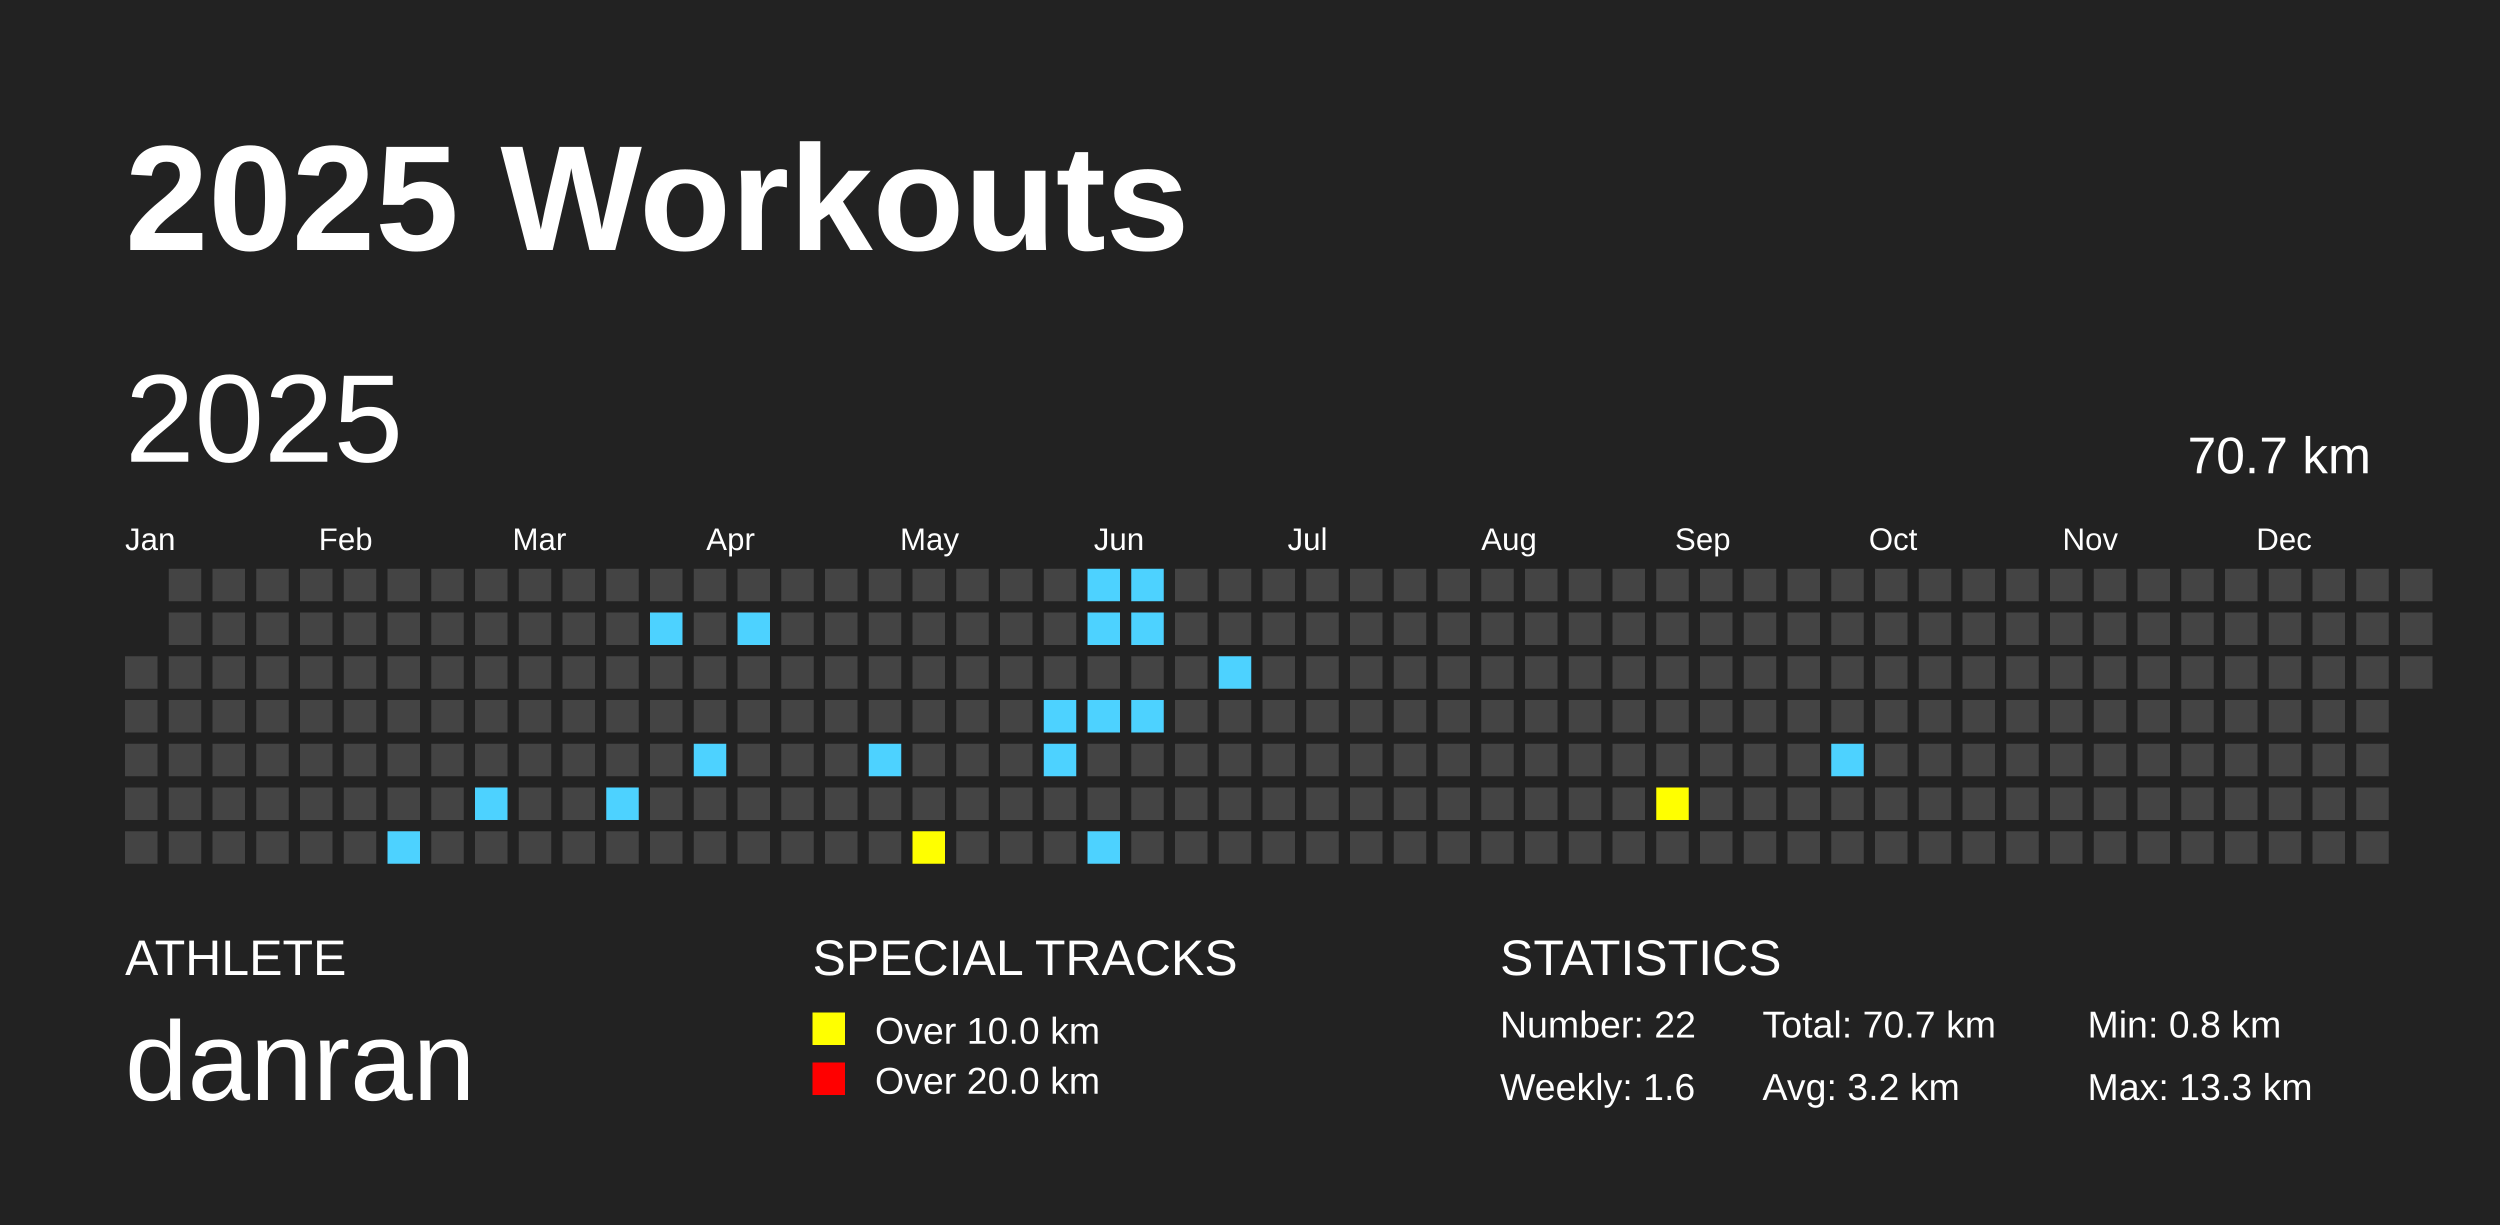
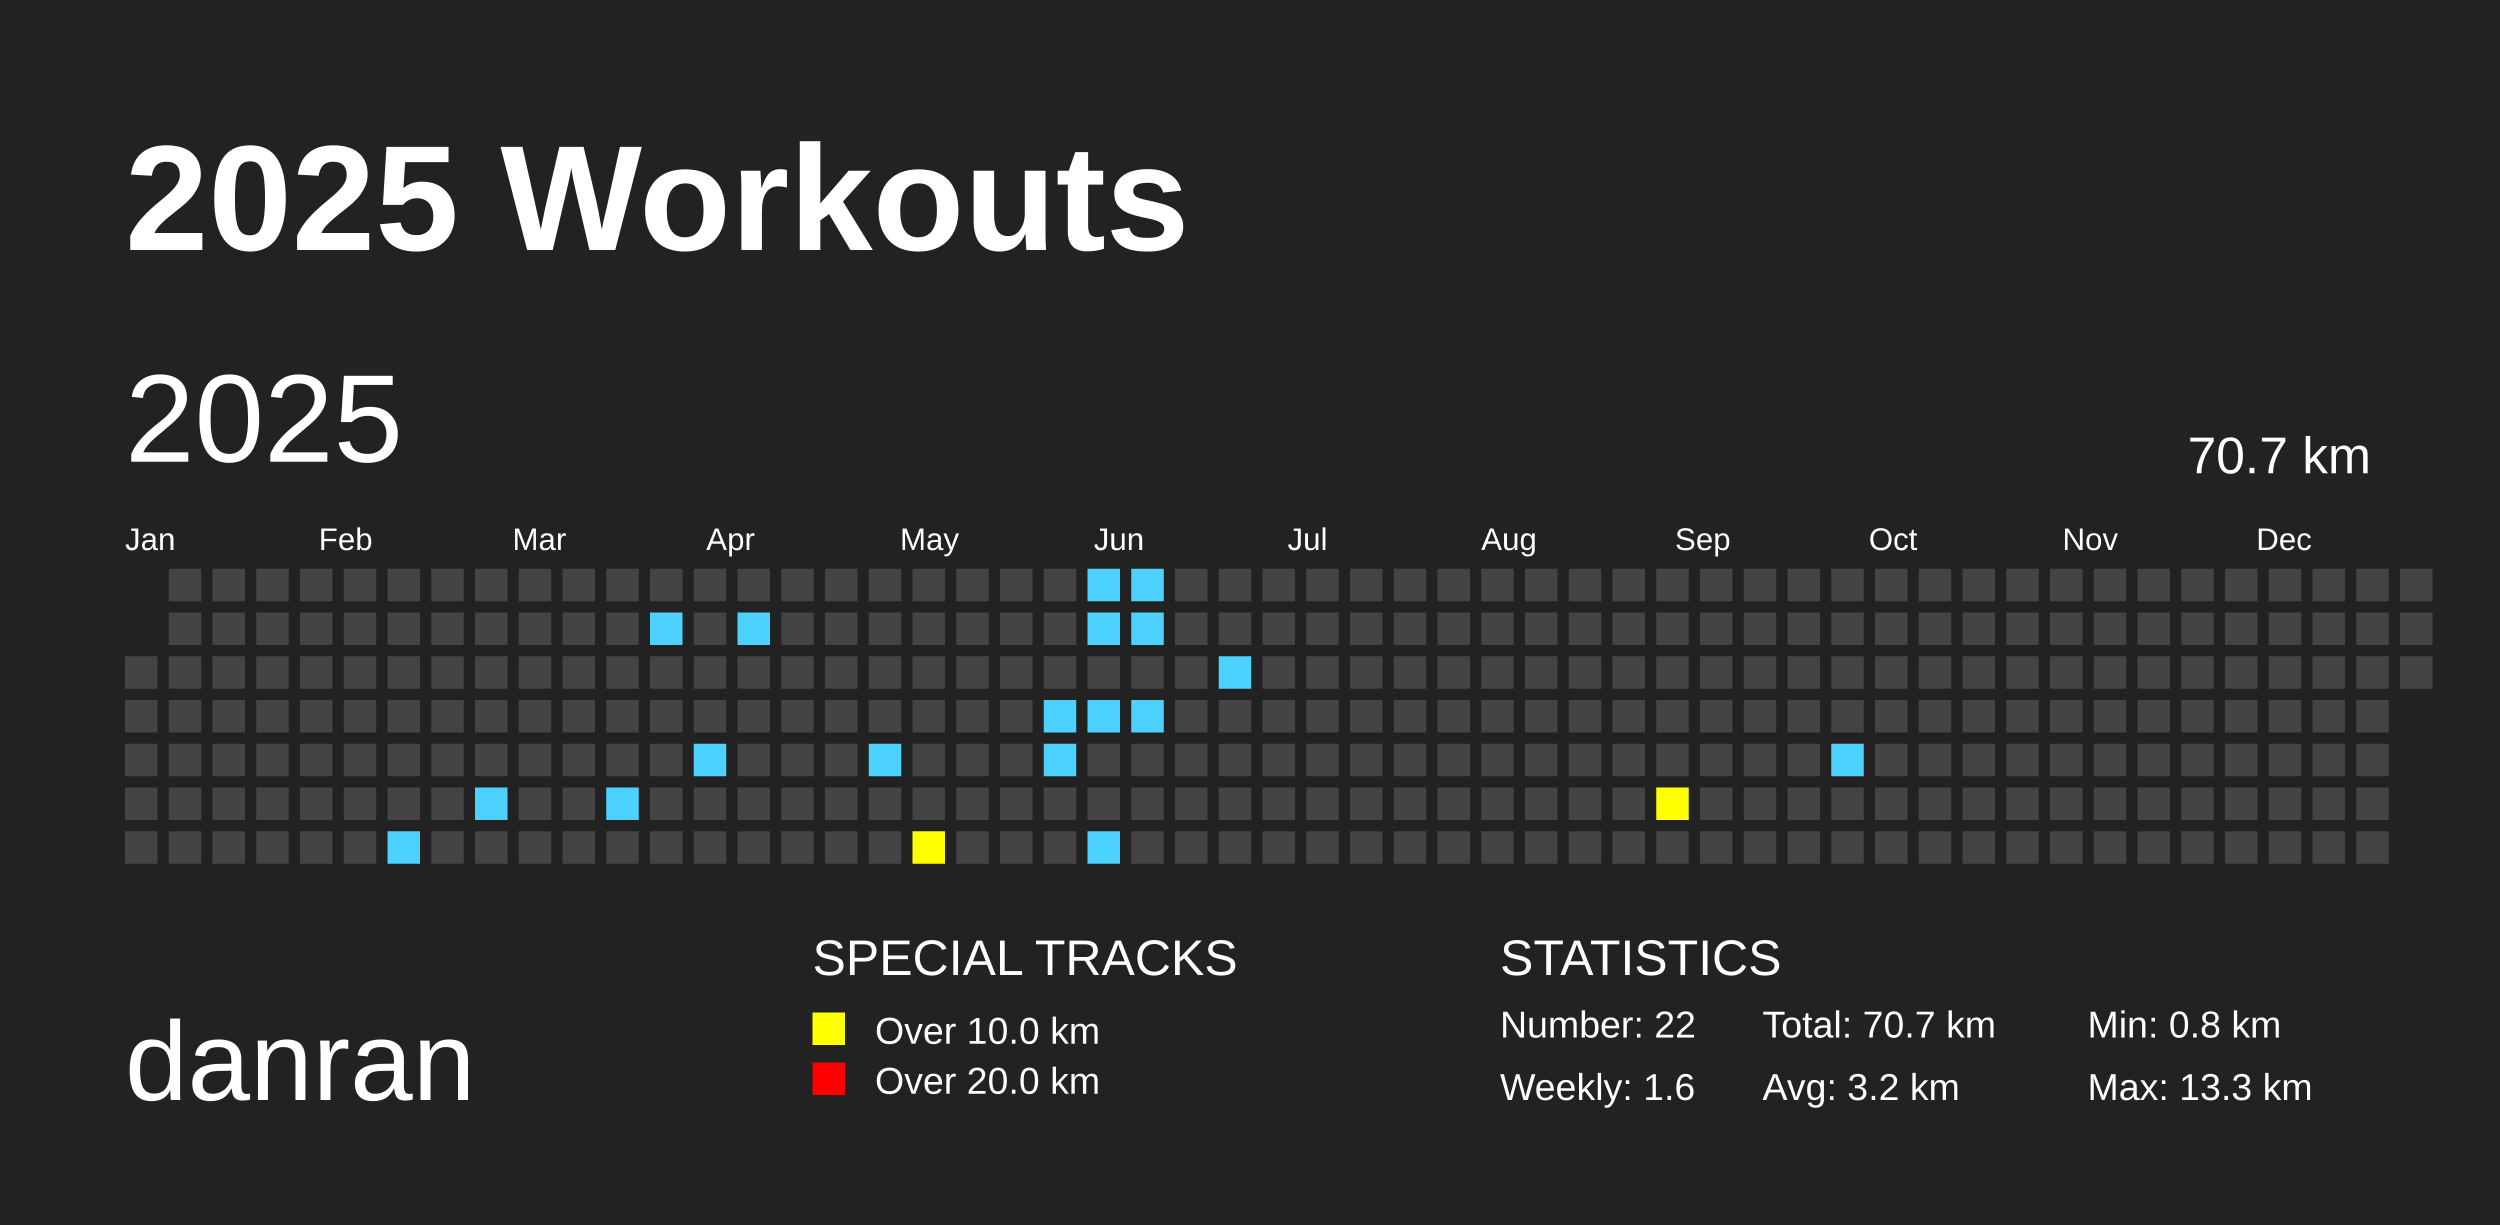
<svg xmlns="http://www.w3.org/2000/svg" baseProfile="full" height="98mm" version="1.1" viewBox="0,0,200,98" width="200mm">
  <defs />
  <rect fill="#222222" height="98" width="200" x="0" y="0" />
  <text fill="#FFFFFF" style="font-size:12px; font-family:Arial; font-weight:bold;" x="10" y="20">2025 Workouts</text>
-   <text fill="#FFFFFF" style="font-size:4px; font-family:Arial" x="10" y="78">ATHLETE</text>
  <text fill="#FFFFFF" style="font-size:9px; font-family:Arial" x="10" y="88">danran</text>
  <text fill="#FFFFFF" style="font-size:4px; font-family:Arial" x="65" y="78">SPECIAL TRACKS</text>
  <rect fill="yellow" height="2.6" width="2.6" x="65" y="81" />
  <text fill="#FFFFFF" style="font-size:3px; font-family:Arial" x="70" y="83.5">Over 10.0 km</text>
  <rect fill="red" height="2.6" width="2.6" x="65" y="85" />
  <text fill="#FFFFFF" style="font-size:3px; font-family:Arial" x="70" y="87.5">Over 20.0 km</text>
  <text fill="#FFFFFF" style="font-size:4px; font-family:Arial" x="120" y="78">STATISTICS</text>
  <text fill="#FFFFFF" style="font-size:3px; font-family:Arial" x="120" y="83">Number: 22</text>
  <text fill="#FFFFFF" style="font-size:3px; font-family:Arial" x="120" y="88">Weekly: 1.6</text>
  <text fill="#FFFFFF" style="font-size:3px; font-family:Arial" x="141" y="83">Total: 70.7 km</text>
  <text fill="#FFFFFF" style="font-size:3px; font-family:Arial" x="141" y="88">Avg: 3.2 km</text>
  <text fill="#FFFFFF" style="font-size:3px; font-family:Arial" x="167" y="83">Min: 0.8 km</text>
  <text fill="#FFFFFF" style="font-size:3px; font-family:Arial" x="167" y="88">Max: 13.3 km</text>
  <text dominant-baseline="hanging" fill="#FFFFFF" style="font-size:10.0px; font-family:Arial;" x="10" y="30">2025</text>
  <text dominant-baseline="hanging" fill="#FFFFFF" style="font-size:4.125px; font-family:Arial;" x="175" y="35">70.7 km</text>
  <text fill="#FFFFFF" style="font-size:2.5px; font-family:Arial" x="10.0" y="44">Jan</text>
  <text fill="#FFFFFF" style="font-size:2.5px; font-family:Arial" x="25.5" y="44">Feb</text>
  <text fill="#FFFFFF" style="font-size:2.5px; font-family:Arial" x="41.0" y="44">Mar</text>
  <text fill="#FFFFFF" style="font-size:2.5px; font-family:Arial" x="56.5" y="44">Apr</text>
  <text fill="#FFFFFF" style="font-size:2.5px; font-family:Arial" x="72.0" y="44">May</text>
  <text fill="#FFFFFF" style="font-size:2.5px; font-family:Arial" x="87.5" y="44">Jun</text>
  <text fill="#FFFFFF" style="font-size:2.5px; font-family:Arial" x="103.0" y="44">Jul</text>
  <text fill="#FFFFFF" style="font-size:2.5px; font-family:Arial" x="118.5" y="44">Aug</text>
  <text fill="#FFFFFF" style="font-size:2.5px; font-family:Arial" x="134.0" y="44">Sep</text>
  <text fill="#FFFFFF" style="font-size:2.5px; font-family:Arial" x="149.5" y="44">Oct</text>
  <text fill="#FFFFFF" style="font-size:2.5px; font-family:Arial" x="165.0" y="44">Nov</text>
  <text fill="#FFFFFF" style="font-size:2.5px; font-family:Arial" x="180.5" y="44">Dec</text>
  <rect fill="#444444" height="2.6" width="2.6" x="10.0" y="52.5" />
  <rect fill="#444444" height="2.6" width="2.6" x="10.0" y="56.0" />
  <rect fill="#444444" height="2.6" width="2.6" x="10.0" y="59.5" />
  <rect fill="#444444" height="2.6" width="2.6" x="10.0" y="63.0" />
  <rect fill="#444444" height="2.6" width="2.6" x="10.0" y="66.5" />
  <rect fill="#444444" height="2.6" width="2.6" x="13.5" y="45.5" />
  <rect fill="#444444" height="2.6" width="2.6" x="13.5" y="49.0" />
  <rect fill="#444444" height="2.6" width="2.6" x="13.5" y="52.5" />
  <rect fill="#444444" height="2.6" width="2.6" x="13.5" y="56.0" />
  <rect fill="#444444" height="2.6" width="2.6" x="13.5" y="59.5" />
  <rect fill="#444444" height="2.6" width="2.6" x="13.5" y="63.0" />
  <rect fill="#444444" height="2.6" width="2.6" x="13.5" y="66.5" />
  <rect fill="#444444" height="2.6" width="2.6" x="17.0" y="45.5" />
  <rect fill="#444444" height="2.6" width="2.6" x="17.0" y="49.0" />
  <rect fill="#444444" height="2.6" width="2.6" x="17.0" y="52.5" />
  <rect fill="#444444" height="2.6" width="2.6" x="17.0" y="56.0" />
  <rect fill="#444444" height="2.6" width="2.6" x="17.0" y="59.5" />
  <rect fill="#444444" height="2.6" width="2.6" x="17.0" y="63.0" />
  <rect fill="#444444" height="2.6" width="2.6" x="17.0" y="66.5" />
  <rect fill="#444444" height="2.6" width="2.6" x="20.5" y="45.5" />
  <rect fill="#444444" height="2.6" width="2.6" x="20.5" y="49.0" />
  <rect fill="#444444" height="2.6" width="2.6" x="20.5" y="52.5" />
  <rect fill="#444444" height="2.6" width="2.6" x="20.5" y="56.0" />
  <rect fill="#444444" height="2.6" width="2.6" x="20.5" y="59.5" />
  <rect fill="#444444" height="2.6" width="2.6" x="20.5" y="63.0" />
  <rect fill="#444444" height="2.6" width="2.6" x="20.5" y="66.5" />
  <rect fill="#444444" height="2.6" width="2.6" x="24.0" y="45.5" />
  <rect fill="#444444" height="2.6" width="2.6" x="24.0" y="49.0" />
  <rect fill="#444444" height="2.6" width="2.6" x="24.0" y="52.5" />
  <rect fill="#444444" height="2.6" width="2.6" x="24.0" y="56.0" />
  <rect fill="#444444" height="2.6" width="2.6" x="24.0" y="59.5" />
  <rect fill="#444444" height="2.6" width="2.6" x="24.0" y="63.0" />
  <rect fill="#444444" height="2.6" width="2.6" x="24.0" y="66.5" />
  <rect fill="#444444" height="2.6" width="2.6" x="27.5" y="45.5" />
  <rect fill="#444444" height="2.6" width="2.6" x="27.5" y="49.0" />
  <rect fill="#444444" height="2.6" width="2.6" x="27.5" y="52.5" />
  <rect fill="#444444" height="2.6" width="2.6" x="27.5" y="56.0" />
  <rect fill="#444444" height="2.6" width="2.6" x="27.5" y="59.5" />
  <rect fill="#444444" height="2.6" width="2.6" x="27.5" y="63.0" />
  <rect fill="#444444" height="2.6" width="2.6" x="27.5" y="66.5" />
  <rect fill="#444444" height="2.6" width="2.6" x="31.0" y="45.5" />
  <rect fill="#444444" height="2.6" width="2.6" x="31.0" y="49.0" />
  <rect fill="#444444" height="2.6" width="2.6" x="31.0" y="52.5" />
  <rect fill="#444444" height="2.6" width="2.6" x="31.0" y="56.0" />
  <rect fill="#444444" height="2.6" width="2.6" x="31.0" y="59.5" />
  <rect fill="#444444" height="2.6" width="2.6" x="31.0" y="63.0" />
  <rect fill="#4DD2FF" height="2.6" width="2.6" x="31.0" y="66.5" />
  <rect fill="#444444" height="2.6" width="2.6" x="34.5" y="45.5" />
  <rect fill="#444444" height="2.6" width="2.6" x="34.5" y="49.0" />
  <rect fill="#444444" height="2.6" width="2.6" x="34.5" y="52.5" />
  <rect fill="#444444" height="2.6" width="2.6" x="34.5" y="56.0" />
  <rect fill="#444444" height="2.6" width="2.6" x="34.5" y="59.5" />
  <rect fill="#444444" height="2.6" width="2.6" x="34.5" y="63.0" />
  <rect fill="#444444" height="2.6" width="2.6" x="34.5" y="66.5" />
  <rect fill="#444444" height="2.6" width="2.6" x="38.0" y="45.5" />
  <rect fill="#444444" height="2.6" width="2.6" x="38.0" y="49.0" />
  <rect fill="#444444" height="2.6" width="2.6" x="38.0" y="52.5" />
  <rect fill="#444444" height="2.6" width="2.6" x="38.0" y="56.0" />
  <rect fill="#444444" height="2.6" width="2.6" x="38.0" y="59.5" />
  <rect fill="#4DD2FF" height="2.6" width="2.6" x="38.0" y="63.0" />
  <rect fill="#444444" height="2.6" width="2.6" x="38.0" y="66.5" />
  <rect fill="#444444" height="2.6" width="2.6" x="41.5" y="45.5" />
  <rect fill="#444444" height="2.6" width="2.6" x="41.5" y="49.0" />
  <rect fill="#444444" height="2.6" width="2.6" x="41.5" y="52.5" />
  <rect fill="#444444" height="2.6" width="2.6" x="41.5" y="56.0" />
  <rect fill="#444444" height="2.6" width="2.6" x="41.5" y="59.5" />
  <rect fill="#444444" height="2.6" width="2.6" x="41.5" y="63.0" />
  <rect fill="#444444" height="2.6" width="2.6" x="41.5" y="66.5" />
  <rect fill="#444444" height="2.6" width="2.6" x="45.0" y="45.5" />
  <rect fill="#444444" height="2.6" width="2.6" x="45.0" y="49.0" />
  <rect fill="#444444" height="2.6" width="2.6" x="45.0" y="52.5" />
  <rect fill="#444444" height="2.6" width="2.6" x="45.0" y="56.0" />
  <rect fill="#444444" height="2.6" width="2.6" x="45.0" y="59.5" />
  <rect fill="#444444" height="2.6" width="2.6" x="45.0" y="63.0" />
  <rect fill="#444444" height="2.6" width="2.6" x="45.0" y="66.5" />
  <rect fill="#444444" height="2.6" width="2.6" x="48.5" y="45.5" />
  <rect fill="#444444" height="2.6" width="2.6" x="48.5" y="49.0" />
  <rect fill="#444444" height="2.6" width="2.6" x="48.5" y="52.5" />
  <rect fill="#444444" height="2.6" width="2.6" x="48.5" y="56.0" />
  <rect fill="#444444" height="2.6" width="2.6" x="48.5" y="59.5" />
  <rect fill="#4DD2FF" height="2.6" width="2.6" x="48.5" y="63.0" />
  <rect fill="#444444" height="2.6" width="2.6" x="48.5" y="66.5" />
  <rect fill="#444444" height="2.6" width="2.6" x="52.0" y="45.5" />
  <rect fill="#4DD2FF" height="2.6" width="2.6" x="52.0" y="49.0" />
  <rect fill="#444444" height="2.6" width="2.6" x="52.0" y="52.5" />
  <rect fill="#444444" height="2.6" width="2.6" x="52.0" y="56.0" />
  <rect fill="#444444" height="2.6" width="2.6" x="52.0" y="59.5" />
  <rect fill="#444444" height="2.6" width="2.6" x="52.0" y="63.0" />
  <rect fill="#444444" height="2.6" width="2.6" x="52.0" y="66.5" />
  <rect fill="#444444" height="2.6" width="2.6" x="55.5" y="45.5" />
  <rect fill="#444444" height="2.6" width="2.6" x="55.5" y="49.0" />
  <rect fill="#444444" height="2.6" width="2.6" x="55.5" y="52.5" />
  <rect fill="#444444" height="2.6" width="2.6" x="55.5" y="56.0" />
  <rect fill="#4DD2FF" height="2.6" width="2.6" x="55.5" y="59.5" />
  <rect fill="#444444" height="2.6" width="2.6" x="55.5" y="63.0" />
  <rect fill="#444444" height="2.6" width="2.6" x="55.5" y="66.5" />
  <rect fill="#444444" height="2.6" width="2.6" x="59.0" y="45.5" />
  <rect fill="#4DD2FF" height="2.6" width="2.6" x="59.0" y="49.0" />
  <rect fill="#444444" height="2.6" width="2.6" x="59.0" y="52.5" />
  <rect fill="#444444" height="2.6" width="2.6" x="59.0" y="56.0" />
  <rect fill="#444444" height="2.6" width="2.6" x="59.0" y="59.5" />
  <rect fill="#444444" height="2.6" width="2.6" x="59.0" y="63.0" />
  <rect fill="#444444" height="2.6" width="2.6" x="59.0" y="66.5" />
  <rect fill="#444444" height="2.6" width="2.6" x="62.5" y="45.5" />
  <rect fill="#444444" height="2.6" width="2.6" x="62.5" y="49.0" />
  <rect fill="#444444" height="2.6" width="2.6" x="62.5" y="52.5" />
  <rect fill="#444444" height="2.6" width="2.6" x="62.5" y="56.0" />
  <rect fill="#444444" height="2.6" width="2.6" x="62.5" y="59.5" />
  <rect fill="#444444" height="2.6" width="2.6" x="62.5" y="63.0" />
  <rect fill="#444444" height="2.6" width="2.6" x="62.5" y="66.5" />
  <rect fill="#444444" height="2.6" width="2.6" x="66.0" y="45.5" />
  <rect fill="#444444" height="2.6" width="2.6" x="66.0" y="49.0" />
  <rect fill="#444444" height="2.6" width="2.6" x="66.0" y="52.5" />
  <rect fill="#444444" height="2.6" width="2.6" x="66.0" y="56.0" />
  <rect fill="#444444" height="2.6" width="2.6" x="66.0" y="59.5" />
  <rect fill="#444444" height="2.6" width="2.6" x="66.0" y="63.0" />
  <rect fill="#444444" height="2.6" width="2.6" x="66.0" y="66.5" />
  <rect fill="#444444" height="2.6" width="2.6" x="69.5" y="45.5" />
  <rect fill="#444444" height="2.6" width="2.6" x="69.5" y="49.0" />
  <rect fill="#444444" height="2.6" width="2.6" x="69.5" y="52.5" />
  <rect fill="#444444" height="2.6" width="2.6" x="69.5" y="56.0" />
  <rect fill="#4DD2FF" height="2.6" width="2.6" x="69.5" y="59.5" />
  <rect fill="#444444" height="2.6" width="2.6" x="69.5" y="63.0" />
  <rect fill="#444444" height="2.6" width="2.6" x="69.5" y="66.5" />
  <rect fill="#444444" height="2.6" width="2.6" x="73.0" y="45.5" />
  <rect fill="#444444" height="2.6" width="2.6" x="73.0" y="49.0" />
  <rect fill="#444444" height="2.6" width="2.6" x="73.0" y="52.5" />
  <rect fill="#444444" height="2.6" width="2.6" x="73.0" y="56.0" />
  <rect fill="#444444" height="2.6" width="2.6" x="73.0" y="59.5" />
  <rect fill="#444444" height="2.6" width="2.6" x="73.0" y="63.0" />
  <rect fill="yellow" height="2.6" width="2.6" x="73.0" y="66.5" />
  <rect fill="#444444" height="2.6" width="2.6" x="76.5" y="45.5" />
  <rect fill="#444444" height="2.6" width="2.6" x="76.5" y="49.0" />
  <rect fill="#444444" height="2.6" width="2.6" x="76.5" y="52.5" />
  <rect fill="#444444" height="2.6" width="2.6" x="76.5" y="56.0" />
  <rect fill="#444444" height="2.6" width="2.6" x="76.5" y="59.5" />
  <rect fill="#444444" height="2.6" width="2.6" x="76.5" y="63.0" />
  <rect fill="#444444" height="2.6" width="2.6" x="76.5" y="66.5" />
  <rect fill="#444444" height="2.6" width="2.6" x="80.0" y="45.5" />
  <rect fill="#444444" height="2.6" width="2.6" x="80.0" y="49.0" />
  <rect fill="#444444" height="2.6" width="2.6" x="80.0" y="52.5" />
  <rect fill="#444444" height="2.6" width="2.6" x="80.0" y="56.0" />
  <rect fill="#444444" height="2.6" width="2.6" x="80.0" y="59.5" />
  <rect fill="#444444" height="2.6" width="2.6" x="80.0" y="63.0" />
  <rect fill="#444444" height="2.6" width="2.6" x="80.0" y="66.5" />
  <rect fill="#444444" height="2.6" width="2.6" x="83.5" y="45.5" />
  <rect fill="#444444" height="2.6" width="2.6" x="83.5" y="49.0" />
  <rect fill="#444444" height="2.6" width="2.6" x="83.5" y="52.5" />
  <rect fill="#4DD2FF" height="2.6" width="2.6" x="83.5" y="56.0" />
  <rect fill="#4DD2FF" height="2.6" width="2.6" x="83.5" y="59.5" />
  <rect fill="#444444" height="2.6" width="2.6" x="83.5" y="63.0" />
  <rect fill="#444444" height="2.6" width="2.6" x="83.5" y="66.5" />
  <rect fill="#4DD2FF" height="2.6" width="2.6" x="87.0" y="45.5" />
  <rect fill="#4DD2FF" height="2.6" width="2.6" x="87.0" y="49.0" />
  <rect fill="#444444" height="2.6" width="2.6" x="87.0" y="52.5" />
  <rect fill="#4DD2FF" height="2.6" width="2.6" x="87.0" y="56.0" />
  <rect fill="#444444" height="2.6" width="2.6" x="87.0" y="59.5" />
  <rect fill="#444444" height="2.6" width="2.6" x="87.0" y="63.0" />
  <rect fill="#4DD2FF" height="2.6" width="2.6" x="87.0" y="66.5" />
  <rect fill="#4DD2FF" height="2.6" width="2.6" x="90.5" y="45.5" />
  <rect fill="#4DD2FF" height="2.6" width="2.6" x="90.5" y="49.0" />
  <rect fill="#444444" height="2.6" width="2.6" x="90.5" y="52.5" />
  <rect fill="#4DD2FF" height="2.6" width="2.6" x="90.5" y="56.0" />
  <rect fill="#444444" height="2.6" width="2.6" x="90.5" y="59.5" />
  <rect fill="#444444" height="2.6" width="2.6" x="90.5" y="63.0" />
  <rect fill="#444444" height="2.6" width="2.6" x="90.5" y="66.5" />
  <rect fill="#444444" height="2.6" width="2.6" x="94.0" y="45.5" />
  <rect fill="#444444" height="2.6" width="2.6" x="94.0" y="49.0" />
  <rect fill="#444444" height="2.6" width="2.6" x="94.0" y="52.5" />
  <rect fill="#444444" height="2.6" width="2.6" x="94.0" y="56.0" />
  <rect fill="#444444" height="2.6" width="2.6" x="94.0" y="59.5" />
  <rect fill="#444444" height="2.6" width="2.6" x="94.0" y="63.0" />
  <rect fill="#444444" height="2.6" width="2.6" x="94.0" y="66.5" />
  <rect fill="#444444" height="2.6" width="2.6" x="97.5" y="45.5" />
  <rect fill="#444444" height="2.6" width="2.6" x="97.5" y="49.0" />
  <rect fill="#4DD2FF" height="2.6" width="2.6" x="97.5" y="52.5" />
  <rect fill="#444444" height="2.6" width="2.6" x="97.5" y="56.0" />
  <rect fill="#444444" height="2.6" width="2.6" x="97.5" y="59.5" />
  <rect fill="#444444" height="2.6" width="2.6" x="97.5" y="63.0" />
  <rect fill="#444444" height="2.6" width="2.6" x="97.5" y="66.5" />
  <rect fill="#444444" height="2.6" width="2.6" x="101.0" y="45.5" />
  <rect fill="#444444" height="2.6" width="2.6" x="101.0" y="49.0" />
  <rect fill="#444444" height="2.6" width="2.6" x="101.0" y="52.5" />
  <rect fill="#444444" height="2.6" width="2.6" x="101.0" y="56.0" />
  <rect fill="#444444" height="2.6" width="2.6" x="101.0" y="59.5" />
  <rect fill="#444444" height="2.6" width="2.6" x="101.0" y="63.0" />
  <rect fill="#444444" height="2.6" width="2.6" x="101.0" y="66.5" />
  <rect fill="#444444" height="2.6" width="2.6" x="104.5" y="45.5" />
  <rect fill="#444444" height="2.6" width="2.6" x="104.5" y="49.0" />
  <rect fill="#444444" height="2.6" width="2.6" x="104.5" y="52.5" />
  <rect fill="#444444" height="2.6" width="2.6" x="104.5" y="56.0" />
  <rect fill="#444444" height="2.6" width="2.6" x="104.5" y="59.5" />
  <rect fill="#444444" height="2.6" width="2.6" x="104.5" y="63.0" />
  <rect fill="#444444" height="2.6" width="2.6" x="104.5" y="66.5" />
  <rect fill="#444444" height="2.6" width="2.6" x="108.0" y="45.5" />
  <rect fill="#444444" height="2.6" width="2.6" x="108.0" y="49.0" />
  <rect fill="#444444" height="2.6" width="2.6" x="108.0" y="52.5" />
  <rect fill="#444444" height="2.6" width="2.6" x="108.0" y="56.0" />
  <rect fill="#444444" height="2.6" width="2.6" x="108.0" y="59.5" />
  <rect fill="#444444" height="2.6" width="2.6" x="108.0" y="63.0" />
  <rect fill="#444444" height="2.6" width="2.6" x="108.0" y="66.5" />
  <rect fill="#444444" height="2.6" width="2.6" x="111.5" y="45.5" />
  <rect fill="#444444" height="2.6" width="2.6" x="111.5" y="49.0" />
  <rect fill="#444444" height="2.6" width="2.6" x="111.5" y="52.5" />
  <rect fill="#444444" height="2.6" width="2.6" x="111.5" y="56.0" />
  <rect fill="#444444" height="2.6" width="2.6" x="111.5" y="59.5" />
  <rect fill="#444444" height="2.6" width="2.6" x="111.5" y="63.0" />
  <rect fill="#444444" height="2.6" width="2.6" x="111.5" y="66.5" />
  <rect fill="#444444" height="2.6" width="2.6" x="115.0" y="45.5" />
  <rect fill="#444444" height="2.6" width="2.6" x="115.0" y="49.0" />
  <rect fill="#444444" height="2.6" width="2.6" x="115.0" y="52.5" />
  <rect fill="#444444" height="2.6" width="2.6" x="115.0" y="56.0" />
  <rect fill="#444444" height="2.6" width="2.6" x="115.0" y="59.5" />
  <rect fill="#444444" height="2.6" width="2.6" x="115.0" y="63.0" />
  <rect fill="#444444" height="2.6" width="2.6" x="115.0" y="66.5" />
  <rect fill="#444444" height="2.6" width="2.6" x="118.5" y="45.5" />
  <rect fill="#444444" height="2.6" width="2.6" x="118.5" y="49.0" />
  <rect fill="#444444" height="2.6" width="2.6" x="118.5" y="52.5" />
  <rect fill="#444444" height="2.6" width="2.6" x="118.5" y="56.0" />
  <rect fill="#444444" height="2.6" width="2.6" x="118.5" y="59.5" />
  <rect fill="#444444" height="2.6" width="2.6" x="118.5" y="63.0" />
  <rect fill="#444444" height="2.6" width="2.6" x="118.5" y="66.5" />
  <rect fill="#444444" height="2.6" width="2.6" x="122.0" y="45.5" />
  <rect fill="#444444" height="2.6" width="2.6" x="122.0" y="49.0" />
  <rect fill="#444444" height="2.6" width="2.6" x="122.0" y="52.5" />
  <rect fill="#444444" height="2.6" width="2.6" x="122.0" y="56.0" />
  <rect fill="#444444" height="2.6" width="2.6" x="122.0" y="59.5" />
  <rect fill="#444444" height="2.6" width="2.6" x="122.0" y="63.0" />
  <rect fill="#444444" height="2.6" width="2.6" x="122.0" y="66.5" />
  <rect fill="#444444" height="2.6" width="2.6" x="125.5" y="45.5" />
  <rect fill="#444444" height="2.6" width="2.6" x="125.5" y="49.0" />
  <rect fill="#444444" height="2.6" width="2.6" x="125.5" y="52.5" />
  <rect fill="#444444" height="2.6" width="2.6" x="125.5" y="56.0" />
  <rect fill="#444444" height="2.6" width="2.6" x="125.5" y="59.5" />
  <rect fill="#444444" height="2.6" width="2.6" x="125.5" y="63.0" />
  <rect fill="#444444" height="2.6" width="2.6" x="125.5" y="66.5" />
  <rect fill="#444444" height="2.6" width="2.6" x="129.0" y="45.5" />
  <rect fill="#444444" height="2.6" width="2.6" x="129.0" y="49.0" />
  <rect fill="#444444" height="2.6" width="2.6" x="129.0" y="52.5" />
  <rect fill="#444444" height="2.6" width="2.6" x="129.0" y="56.0" />
  <rect fill="#444444" height="2.6" width="2.6" x="129.0" y="59.5" />
  <rect fill="#444444" height="2.6" width="2.6" x="129.0" y="63.0" />
  <rect fill="#444444" height="2.6" width="2.6" x="129.0" y="66.5" />
  <rect fill="#444444" height="2.6" width="2.6" x="132.5" y="45.5" />
  <rect fill="#444444" height="2.6" width="2.6" x="132.5" y="49.0" />
  <rect fill="#444444" height="2.6" width="2.6" x="132.5" y="52.5" />
  <rect fill="#444444" height="2.6" width="2.6" x="132.5" y="56.0" />
  <rect fill="#444444" height="2.6" width="2.6" x="132.5" y="59.5" />
  <rect fill="yellow" height="2.6" width="2.6" x="132.5" y="63.0" />
  <rect fill="#444444" height="2.6" width="2.6" x="132.5" y="66.5" />
  <rect fill="#444444" height="2.6" width="2.6" x="136.0" y="45.5" />
  <rect fill="#444444" height="2.6" width="2.6" x="136.0" y="49.0" />
  <rect fill="#444444" height="2.6" width="2.6" x="136.0" y="52.5" />
  <rect fill="#444444" height="2.6" width="2.6" x="136.0" y="56.0" />
  <rect fill="#444444" height="2.6" width="2.6" x="136.0" y="59.5" />
  <rect fill="#444444" height="2.6" width="2.6" x="136.0" y="63.0" />
  <rect fill="#444444" height="2.6" width="2.6" x="136.0" y="66.5" />
  <rect fill="#444444" height="2.6" width="2.6" x="139.5" y="45.5" />
  <rect fill="#444444" height="2.6" width="2.6" x="139.5" y="49.0" />
  <rect fill="#444444" height="2.6" width="2.6" x="139.5" y="52.5" />
  <rect fill="#444444" height="2.6" width="2.6" x="139.5" y="56.0" />
  <rect fill="#444444" height="2.6" width="2.6" x="139.5" y="59.5" />
  <rect fill="#444444" height="2.6" width="2.6" x="139.5" y="63.0" />
  <rect fill="#444444" height="2.6" width="2.6" x="139.5" y="66.5" />
  <rect fill="#444444" height="2.6" width="2.6" x="143.0" y="45.5" />
  <rect fill="#444444" height="2.6" width="2.6" x="143.0" y="49.0" />
  <rect fill="#444444" height="2.6" width="2.6" x="143.0" y="52.5" />
  <rect fill="#444444" height="2.6" width="2.6" x="143.0" y="56.0" />
  <rect fill="#444444" height="2.6" width="2.6" x="143.0" y="59.5" />
  <rect fill="#444444" height="2.6" width="2.6" x="143.0" y="63.0" />
  <rect fill="#444444" height="2.6" width="2.6" x="143.0" y="66.5" />
  <rect fill="#444444" height="2.6" width="2.6" x="146.5" y="45.5" />
  <rect fill="#444444" height="2.6" width="2.6" x="146.5" y="49.0" />
  <rect fill="#444444" height="2.6" width="2.6" x="146.5" y="52.5" />
  <rect fill="#444444" height="2.6" width="2.6" x="146.5" y="56.0" />
  <rect fill="#4DD2FF" height="2.6" width="2.6" x="146.5" y="59.5" />
  <rect fill="#444444" height="2.6" width="2.6" x="146.5" y="63.0" />
  <rect fill="#444444" height="2.6" width="2.6" x="146.5" y="66.5" />
  <rect fill="#444444" height="2.6" width="2.6" x="150.0" y="45.5" />
  <rect fill="#444444" height="2.6" width="2.6" x="150.0" y="49.0" />
  <rect fill="#444444" height="2.6" width="2.6" x="150.0" y="52.5" />
  <rect fill="#444444" height="2.6" width="2.6" x="150.0" y="56.0" />
  <rect fill="#444444" height="2.6" width="2.6" x="150.0" y="59.5" />
  <rect fill="#444444" height="2.6" width="2.6" x="150.0" y="63.0" />
  <rect fill="#444444" height="2.6" width="2.6" x="150.0" y="66.5" />
  <rect fill="#444444" height="2.6" width="2.6" x="153.5" y="45.5" />
  <rect fill="#444444" height="2.6" width="2.6" x="153.5" y="49.0" />
  <rect fill="#444444" height="2.6" width="2.6" x="153.5" y="52.5" />
  <rect fill="#444444" height="2.6" width="2.6" x="153.5" y="56.0" />
  <rect fill="#444444" height="2.6" width="2.6" x="153.5" y="59.5" />
  <rect fill="#444444" height="2.6" width="2.6" x="153.5" y="63.0" />
  <rect fill="#444444" height="2.6" width="2.6" x="153.5" y="66.5" />
  <rect fill="#444444" height="2.6" width="2.6" x="157.0" y="45.5" />
  <rect fill="#444444" height="2.6" width="2.6" x="157.0" y="49.0" />
  <rect fill="#444444" height="2.6" width="2.6" x="157.0" y="52.5" />
  <rect fill="#444444" height="2.6" width="2.6" x="157.0" y="56.0" />
  <rect fill="#444444" height="2.6" width="2.6" x="157.0" y="59.5" />
  <rect fill="#444444" height="2.6" width="2.6" x="157.0" y="63.0" />
  <rect fill="#444444" height="2.6" width="2.6" x="157.0" y="66.5" />
  <rect fill="#444444" height="2.6" width="2.6" x="160.5" y="45.5" />
  <rect fill="#444444" height="2.6" width="2.6" x="160.5" y="49.0" />
  <rect fill="#444444" height="2.6" width="2.6" x="160.5" y="52.5" />
  <rect fill="#444444" height="2.6" width="2.6" x="160.5" y="56.0" />
  <rect fill="#444444" height="2.6" width="2.6" x="160.5" y="59.5" />
  <rect fill="#444444" height="2.6" width="2.6" x="160.5" y="63.0" />
  <rect fill="#444444" height="2.6" width="2.6" x="160.5" y="66.5" />
  <rect fill="#444444" height="2.6" width="2.6" x="164.0" y="45.5" />
  <rect fill="#444444" height="2.6" width="2.6" x="164.0" y="49.0" />
  <rect fill="#444444" height="2.6" width="2.6" x="164.0" y="52.5" />
  <rect fill="#444444" height="2.6" width="2.6" x="164.0" y="56.0" />
  <rect fill="#444444" height="2.6" width="2.6" x="164.0" y="59.5" />
  <rect fill="#444444" height="2.6" width="2.6" x="164.0" y="63.0" />
  <rect fill="#444444" height="2.6" width="2.6" x="164.0" y="66.5" />
  <rect fill="#444444" height="2.6" width="2.6" x="167.5" y="45.5" />
  <rect fill="#444444" height="2.6" width="2.6" x="167.5" y="49.0" />
  <rect fill="#444444" height="2.6" width="2.6" x="167.5" y="52.5" />
  <rect fill="#444444" height="2.6" width="2.6" x="167.5" y="56.0" />
  <rect fill="#444444" height="2.6" width="2.6" x="167.5" y="59.5" />
  <rect fill="#444444" height="2.6" width="2.6" x="167.5" y="63.0" />
  <rect fill="#444444" height="2.6" width="2.6" x="167.5" y="66.5" />
  <rect fill="#444444" height="2.6" width="2.6" x="171.0" y="45.5" />
  <rect fill="#444444" height="2.6" width="2.6" x="171.0" y="49.0" />
  <rect fill="#444444" height="2.6" width="2.6" x="171.0" y="52.5" />
  <rect fill="#444444" height="2.6" width="2.6" x="171.0" y="56.0" />
  <rect fill="#444444" height="2.6" width="2.6" x="171.0" y="59.5" />
  <rect fill="#444444" height="2.6" width="2.6" x="171.0" y="63.0" />
  <rect fill="#444444" height="2.6" width="2.6" x="171.0" y="66.5" />
  <rect fill="#444444" height="2.6" width="2.6" x="174.5" y="45.5" />
  <rect fill="#444444" height="2.6" width="2.6" x="174.5" y="49.0" />
  <rect fill="#444444" height="2.6" width="2.6" x="174.5" y="52.5" />
  <rect fill="#444444" height="2.6" width="2.6" x="174.5" y="56.0" />
  <rect fill="#444444" height="2.6" width="2.6" x="174.5" y="59.5" />
  <rect fill="#444444" height="2.6" width="2.6" x="174.5" y="63.0" />
  <rect fill="#444444" height="2.6" width="2.6" x="174.5" y="66.5" />
  <rect fill="#444444" height="2.6" width="2.6" x="178.0" y="45.5" />
  <rect fill="#444444" height="2.6" width="2.6" x="178.0" y="49.0" />
  <rect fill="#444444" height="2.6" width="2.6" x="178.0" y="52.5" />
  <rect fill="#444444" height="2.6" width="2.6" x="178.0" y="56.0" />
  <rect fill="#444444" height="2.6" width="2.6" x="178.0" y="59.5" />
  <rect fill="#444444" height="2.6" width="2.6" x="178.0" y="63.0" />
  <rect fill="#444444" height="2.6" width="2.6" x="178.0" y="66.5" />
  <rect fill="#444444" height="2.6" width="2.6" x="181.5" y="45.5" />
  <rect fill="#444444" height="2.6" width="2.6" x="181.5" y="49.0" />
  <rect fill="#444444" height="2.6" width="2.6" x="181.5" y="52.5" />
  <rect fill="#444444" height="2.6" width="2.6" x="181.5" y="56.0" />
  <rect fill="#444444" height="2.6" width="2.6" x="181.5" y="59.5" />
  <rect fill="#444444" height="2.6" width="2.6" x="181.5" y="63.0" />
  <rect fill="#444444" height="2.6" width="2.6" x="181.5" y="66.5" />
  <rect fill="#444444" height="2.6" width="2.6" x="185.0" y="45.5" />
  <rect fill="#444444" height="2.6" width="2.6" x="185.0" y="49.0" />
  <rect fill="#444444" height="2.6" width="2.6" x="185.0" y="52.5" />
  <rect fill="#444444" height="2.6" width="2.6" x="185.0" y="56.0" />
  <rect fill="#444444" height="2.6" width="2.6" x="185.0" y="59.5" />
  <rect fill="#444444" height="2.6" width="2.6" x="185.0" y="63.0" />
  <rect fill="#444444" height="2.6" width="2.6" x="185.0" y="66.5" />
  <rect fill="#444444" height="2.6" width="2.6" x="188.5" y="45.5" />
  <rect fill="#444444" height="2.6" width="2.6" x="188.5" y="49.0" />
  <rect fill="#444444" height="2.6" width="2.6" x="188.5" y="52.5" />
  <rect fill="#444444" height="2.6" width="2.6" x="188.5" y="56.0" />
  <rect fill="#444444" height="2.6" width="2.6" x="188.5" y="59.5" />
  <rect fill="#444444" height="2.6" width="2.6" x="188.5" y="63.0" />
  <rect fill="#444444" height="2.6" width="2.6" x="188.5" y="66.5" />
  <rect fill="#444444" height="2.6" width="2.6" x="192.0" y="45.5" />
  <rect fill="#444444" height="2.6" width="2.6" x="192.0" y="49.0" />
  <rect fill="#444444" height="2.6" width="2.6" x="192.0" y="52.5" />
</svg>
